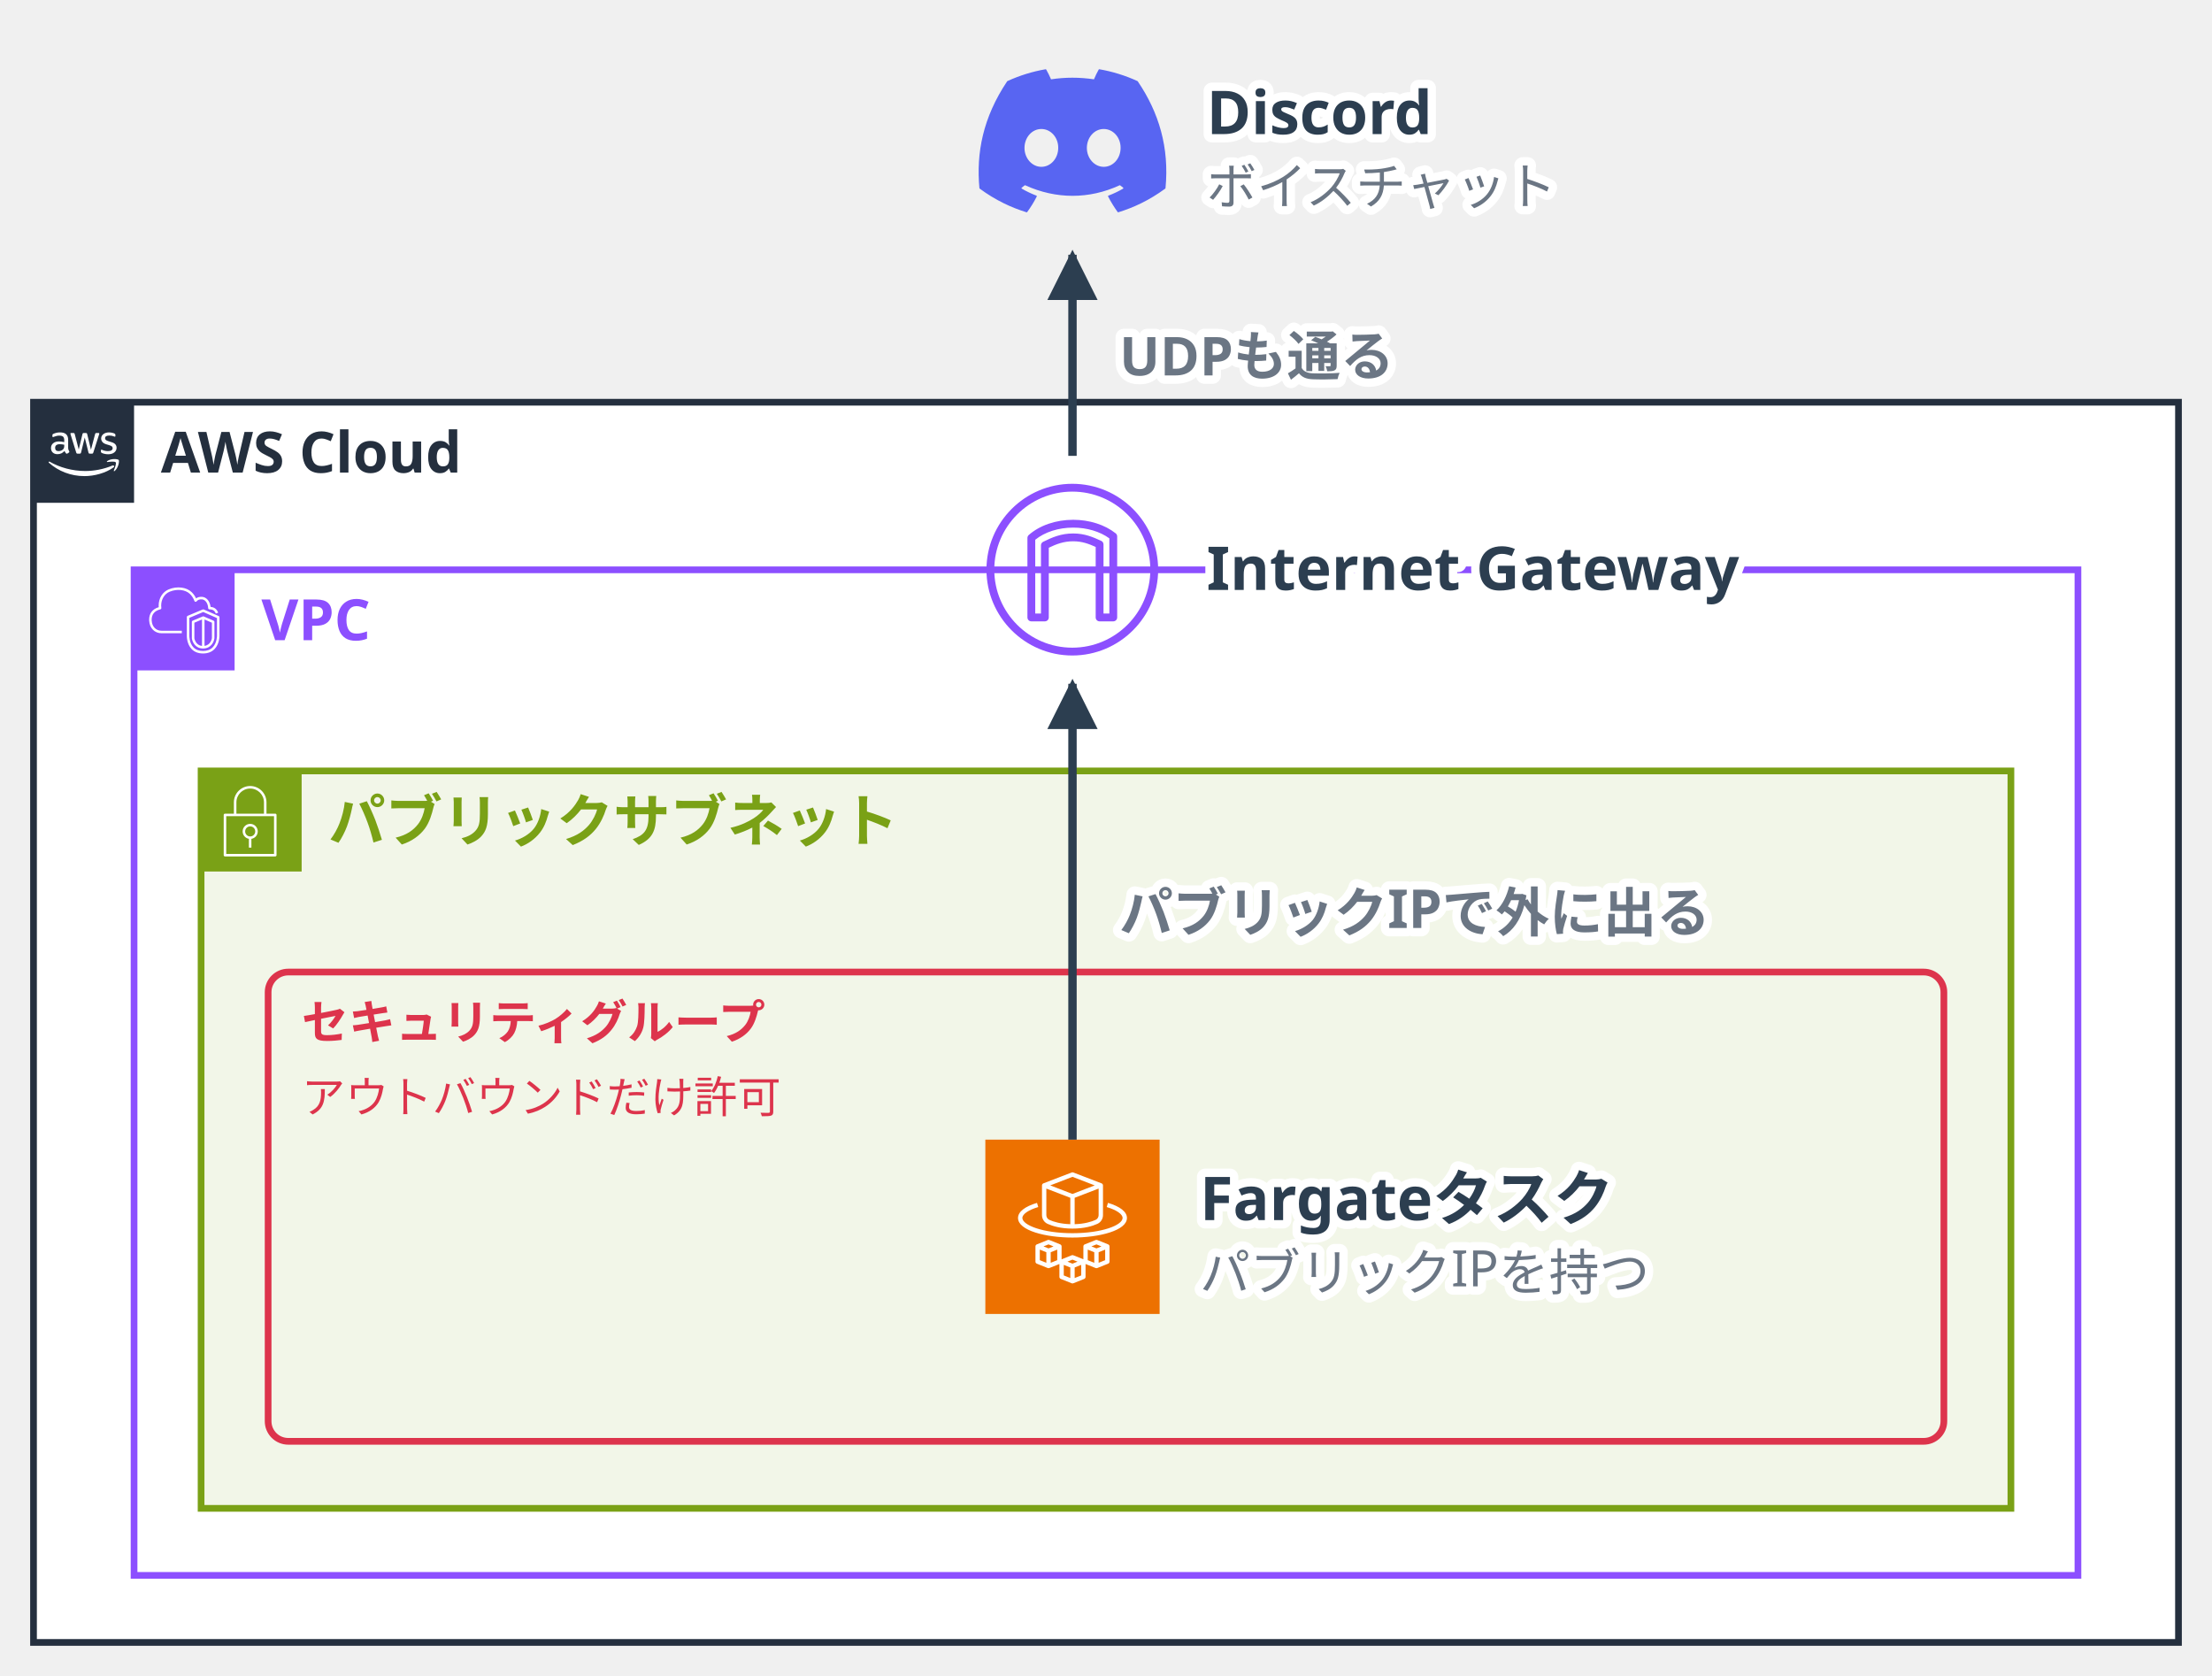
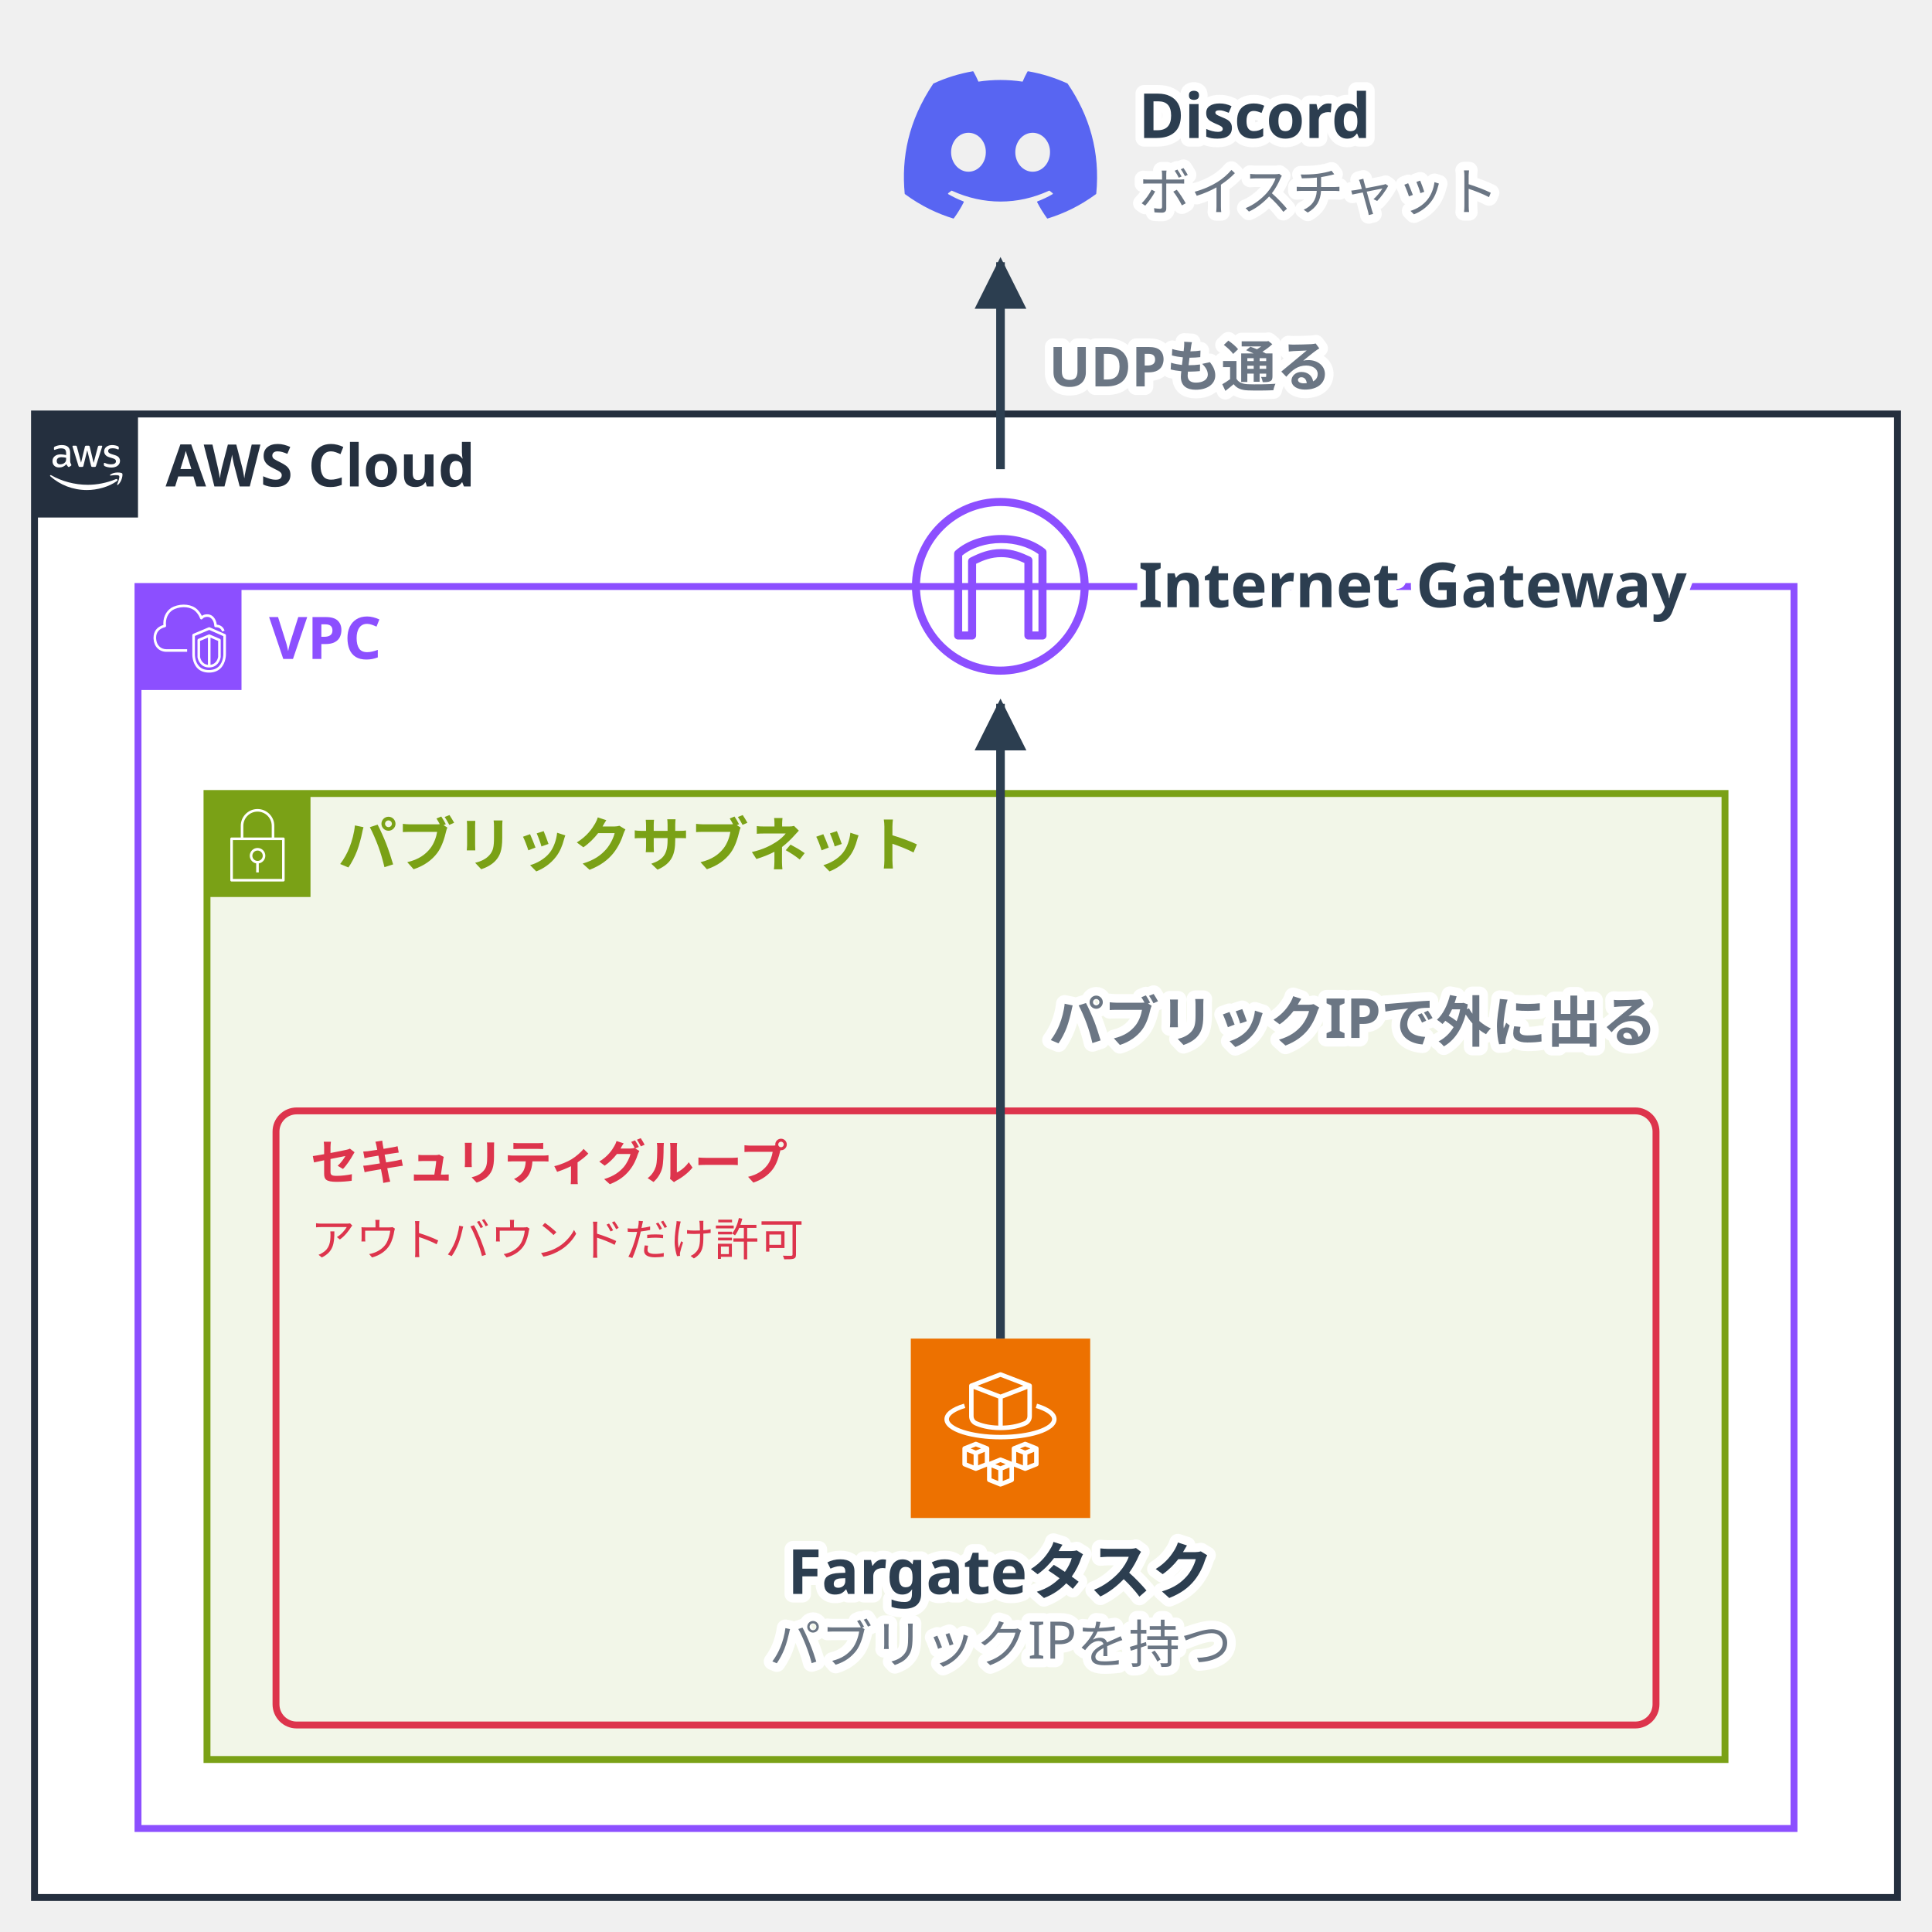
- <svg xmlns="http://www.w3.org/2000/svg" viewBox="0 0 660 500" width="100%" font-family="'Noto Sans JP', 'Hiragino Sans', sans-serif">
+ <svg xmlns="http://www.w3.org/2000/svg" viewBox="0 0 560 560" width="100%" font-family="'Noto Sans JP', 'Hiragino Sans', sans-serif">
  <defs>
    <marker id="m2c3e50" viewBox="0 0 10 10" refX="9" refY="5" markerWidth="6" markerHeight="6" orient="auto">
      <path d="M0,0 L10,5 L0,10 z" fill="#2c3e50" />
    </marker>
    <marker id="mDD344C" viewBox="0 0 10 10" refX="9" refY="5" markerWidth="6" markerHeight="6" orient="auto">
      <path d="M0,0 L10,5 L0,10 z" fill="#DD344C" />
    </marker>
    <marker id="m0E8A6E" viewBox="0 0 10 10" refX="9" refY="5" markerWidth="6" markerHeight="6" orient="auto">
      <path d="M0,0 L10,5 L0,10 z" fill="#0E8A6E" />
    </marker>
    <marker id="maab2bd" viewBox="0 0 10 10" refX="9" refY="5" markerWidth="6" markerHeight="6" orient="auto">
      <path d="M0,0 L10,5 L0,10 z" fill="#aab2bd" />
    </marker>
  </defs>
-   <svg x="292.0" y="14" width="56" height="56" viewBox="0 0 24 24">
+   <svg x="262" y="14" width="56" height="56" viewBox="0 0 24 24">
    <path d="M20.317 4.37a19.791 19.791 0 00-4.885-1.515.074.074 0 00-.079.037c-.211.375-.445.865-.608 1.25-1.845-.276-3.68-.276-5.487 0-.164-.393-.406-.874-.618-1.25a.077.077 0 00-.079-.037 19.736 19.736 0 00-4.885 1.515.07.07 0 00-.032.028C.533 9.046-.319 13.58.099 18.058a.082.082 0 00.031.056c2.053 1.508 4.041 2.423 5.993 3.029a.078.078 0 00.084-.028c.462-.63.873-1.295 1.226-1.994a.076.076 0 00-.042-.106c-.653-.248-1.274-.549-1.872-.892a.077.077 0 01-.008-.128c.126-.094.252-.192.372-.291a.074.074 0 01.078-.011c3.928 1.793 8.18 1.793 12.061 0a.074.074 0 01.079.009c.12.099.246.198.373.292a.077.077 0 01-.007.128 12.299 12.299 0 01-1.873.891.077.077 0 00-.041.107c.36.698.772 1.363 1.225 1.993a.076.076 0 00.084.029c1.961-.607 3.95-1.522 6.002-3.029a.077.077 0 00.031-.055c.5-5.177-.838-9.674-3.549-13.66a.061.061 0 00-.031-.029zM8.02 15.331c-1.183 0-2.157-1.086-2.157-2.419 0-1.333.956-2.419 2.157-2.419 1.211 0 2.176 1.095 2.157 2.419 0 1.333-.956 2.419-2.157 2.419zm7.975 0c-1.183 0-2.157-1.086-2.157-2.419 0-1.333.955-2.419 2.157-2.419 1.211 0 2.176 1.095 2.157 2.419 0 1.333-.946 2.419-2.157 2.419Z" fill="#5865F2" />
  </svg>
-   <text x="360.0" y="40.0" font-size="18" font-weight="700" fill="#2c3e50" stroke="#ffffff" stroke-width="5" stroke-linejoin="round" paint-order="stroke">Discord</text>
-   <text x="360.0" y="61.0" font-size="15" fill="#6b7684" stroke="#ffffff" stroke-width="5" stroke-linejoin="round" paint-order="stroke">ボイスチャット</text>
-   <rect x="10" y="120" width="640" height="370" fill="#ffffff" stroke="#242F3E" stroke-width="2" />
+   <text x="330" y="40" font-size="18" font-weight="700" fill="#2c3e50" stroke="#ffffff" stroke-width="5" stroke-linejoin="round" paint-order="stroke">Discord</text>
+   <text x="330" y="61" font-size="15" fill="#6b7684" stroke="#ffffff" stroke-width="5" stroke-linejoin="round" paint-order="stroke">ボイスチャット</text>
+   <rect x="10" y="120" width="540" height="430" fill="#ffffff" stroke="#242F3E" stroke-width="2" />
  <svg x="10" y="120" width="30" height="30" viewBox="0 0 40 40">
    <g id="i3-Icon-Architecture-Group/32/AWS-Cloud-logo_32" stroke="none" stroke-width="1" fill="none" fill-rule="evenodd">
      <rect id="i3-Rectangle" fill="#242F3E" x="0" y="0" width="40" height="40" />
      <path d="M32.698,23.901 C33.059,24.37 32.298,26.3 31.957,27.164 C31.853,27.426 32.075,27.529 32.307,27.332 C33.82,26.048 34.212,23.357 33.901,22.969 C33.594,22.583 30.95,22.252 29.338,23.401 C29.089,23.578 29.132,23.822 29.407,23.79 C30.315,23.678 32.338,23.433 32.698,23.901 L32.698,23.901 Z M31.856,25.91 C32.374,25.532 31.93,24.969 31.402,25.19 C27.889,26.654 24.075,27.363 20.602,27.363 C15.459,27.363 10.475,25.974 6.446,23.668 C6.094,23.466 5.833,23.823 6.127,24.082 C9.86,27.398 14.796,29.391 20.274,29.391 C24.184,29.391 28.725,28.183 31.856,25.91 L31.856,25.91 Z M29.712,20.695 C29.214,20.695 28.727,20.642 28.253,20.534 C27.777,20.425 27.413,20.302 27.16,20.161 C27.005,20.077 26.908,19.989 26.869,19.903 C26.831,19.815 26.811,19.729 26.811,19.643 L26.811,19.174 C26.811,18.98 26.884,18.881 27.027,18.881 C27.082,18.881 27.14,18.894 27.2,18.914 C27.261,18.937 27.341,18.969 27.441,19.012 C27.761,19.153 28.108,19.26 28.485,19.336 C28.861,19.411 29.236,19.449 29.611,19.449 C30.208,19.449 30.669,19.347 30.995,19.141 C31.322,18.937 31.484,18.646 31.484,18.268 C31.484,18.008 31.399,17.793 31.227,17.619 C31.056,17.445 30.738,17.286 30.275,17.134 L28.9,16.713 C28.203,16.497 27.698,16.184 27.383,15.775 C27.068,15.363 26.911,14.916 26.911,14.428 C26.911,14.041 26.996,13.699 27.169,13.401 C27.339,13.104 27.564,12.851 27.845,12.64 C28.13,12.43 28.459,12.272 28.834,12.162 C29.208,12.055 29.606,12 30.026,12 C30.236,12 30.449,12.014 30.666,12.041 C30.881,12.067 31.085,12.103 31.278,12.146 C31.471,12.191 31.651,12.239 31.816,12.292 C31.982,12.347 32.114,12.401 32.215,12.454 C32.346,12.529 32.439,12.605 32.496,12.681 C32.551,12.756 32.579,12.858 32.579,12.989 L32.579,13.425 C32.579,13.62 32.507,13.716 32.362,13.716 C32.285,13.716 32.165,13.68 31.998,13.604 C31.458,13.365 30.848,13.248 30.177,13.248 C29.635,13.248 29.214,13.334 28.916,13.506 C28.617,13.68 28.468,13.955 28.468,14.333 C28.468,14.591 28.562,14.81 28.751,14.988 C28.939,15.166 29.286,15.336 29.795,15.499 L31.137,15.921 C31.822,16.135 32.311,16.433 32.603,16.809 C32.897,17.188 33.044,17.619 33.044,18.104 C33.044,18.505 32.961,18.864 32.794,19.182 C32.628,19.501 32.399,19.772 32.105,19.999 C31.813,20.226 31.463,20.398 31.054,20.517 C30.644,20.637 30.197,20.695 29.712,20.695 L29.712,20.695 Z M17.547,20.451 C17.381,20.451 17.26,20.424 17.182,20.364 C17.104,20.303 17.038,20.183 16.983,19.999 L14.761,12.842 C14.708,12.658 14.679,12.535 14.679,12.471 C14.679,12.32 14.757,12.244 14.912,12.244 L15.839,12.244 C16.016,12.244 16.14,12.274 16.213,12.334 C16.284,12.392 16.347,12.512 16.402,12.698 L17.993,18.818 L19.47,12.698 C19.514,12.512 19.574,12.392 19.651,12.334 C19.728,12.274 19.855,12.244 20.031,12.244 L20.796,12.244 C20.971,12.244 21.098,12.274 21.176,12.334 C21.253,12.392 21.314,12.512 21.358,12.698 L22.851,18.899 L24.491,12.698 C24.546,12.512 24.609,12.392 24.681,12.334 C24.754,12.274 24.877,12.244 25.054,12.244 L25.932,12.244 C26.088,12.244 26.165,12.32 26.165,12.471 C26.165,12.512 26.158,12.562 26.149,12.615 C26.136,12.671 26.116,12.746 26.081,12.842 L23.795,19.999 C23.74,20.183 23.673,20.303 23.595,20.364 C23.518,20.424 23.396,20.451 23.231,20.451 L22.418,20.451 C22.242,20.451 22.115,20.421 22.038,20.357 C21.961,20.292 21.9,20.166 21.856,19.984 L20.38,14.024 L18.923,19.984 C18.879,20.166 18.817,20.292 18.74,20.357 C18.662,20.421 18.536,20.451 18.359,20.451 L17.547,20.451 Z M9.939,19.449 C10.25,19.449 10.575,19.392 10.918,19.279 C11.26,19.165 11.558,18.969 11.812,18.687 C11.968,18.515 12.074,18.318 12.136,18.096 C12.196,17.876 12.225,17.609 12.225,17.295 L12.225,16.907 C11.951,16.842 11.661,16.791 11.356,16.753 C11.052,16.716 10.757,16.696 10.469,16.696 C9.84,16.696 9.369,16.82 9.061,17.069 C8.752,17.317 8.596,17.672 8.596,18.139 C8.596,18.57 8.713,18.895 8.945,19.117 C9.177,19.339 9.509,19.449 9.939,19.449 L9.939,19.449 Z M13.785,18.041 C13.785,18.386 13.82,18.66 13.892,18.866 C13.965,19.072 14.067,19.294 14.199,19.53 C14.243,19.606 14.265,19.676 14.265,19.739 C14.265,19.838 14.204,19.93 14.083,20.015 L13.486,20.405 C13.398,20.458 13.315,20.486 13.238,20.486 C13.137,20.486 13.044,20.443 12.956,20.357 C12.822,20.226 12.71,20.084 12.617,19.927 C12.521,19.771 12.425,19.588 12.326,19.383 C11.585,20.236 10.658,20.663 9.542,20.663 C8.746,20.663 8.116,20.443 7.651,19.999 C7.188,19.557 6.956,18.963 6.956,18.219 C6.956,17.432 7.243,16.796 7.819,16.316 C8.392,15.836 9.167,15.595 10.138,15.595 C10.459,15.595 10.793,15.62 11.141,15.668 C11.488,15.716 11.851,15.785 12.225,15.871 L12.225,15.192 C12.225,14.49 12.078,13.996 11.779,13.709 C11.481,13.423 10.968,13.281 10.239,13.281 C9.906,13.281 9.566,13.32 9.218,13.401 C8.871,13.482 8.53,13.587 8.199,13.716 C8.044,13.781 7.933,13.822 7.868,13.838 C7.802,13.854 7.752,13.862 7.719,13.862 C7.587,13.862 7.519,13.766 7.519,13.57 L7.519,13.118 C7.519,12.966 7.543,12.858 7.587,12.795 C7.631,12.729 7.719,12.664 7.852,12.6 C8.183,12.437 8.581,12.297 9.044,12.179 C9.509,12.06 10,12 10.52,12 C11.646,12 12.472,12.253 12.997,12.753 C13.521,13.255 13.785,14.013 13.785,15.028 L13.785,18.041 Z" id="i3-Fill-1" fill="#FFFFFF" />
    </g>
  </svg>
  <text x="48" y="141" font-size="17" font-weight="700" fill="#242F3E">AWS Cloud</text>
-   <rect x="40" y="170" width="580" height="300" fill="#ffffff" stroke="#8C4FFF" stroke-width="2" />
+   <rect x="40" y="170" width="480" height="360" fill="#ffffff" stroke="#8C4FFF" stroke-width="2" />
  <svg x="40" y="170" width="30" height="30" viewBox="0 0 40 40">
    <g id="i4-Icon-Architecture-Group/32/Virtual-private-cloud-VPC_32" stroke="none" stroke-width="1" fill="none" fill-rule="evenodd">
      <rect id="i4-Rectangle" fill="#8C4FFF" x="0" y="0" width="40" height="40" />
      <path d="M30.971,21.029 L28.027,19.766 L28.027,30.255 C30.572,29.903 30.959,27.287 30.975,27.168 L30.971,21.029 Z M27.027,30.269 L27.027,19.759 L23.992,21.032 L23.992,27.233 C24.005,27.287 24.437,30 27.027,30.269 L27.027,30.269 Z M27.333,18.547 C27.457,18.494 27.599,18.495 27.724,18.548 L31.668,20.24 C31.852,20.319 31.971,20.499 31.971,20.699 L31.971,27.233 C31.788,28.68 30.614,31.296 27.444,31.296 C24.369,31.296 23.19,28.684 22.996,27.302 L22.992,20.699 C22.992,20.498 23.113,20.316 23.298,20.238 L27.333,18.547 Z M32.983,19.184 L27.522,16.778 L21.992,19.105 L21.992,26.233 C21.991,26.275 21.938,29.101 23.649,30.856 C24.566,31.797 25.843,32.275 27.444,32.275 C29.046,32.275 30.331,31.796 31.263,30.853 C32.998,29.095 32.983,26.268 32.983,26.24 L32.983,19.184 Z M31.98,31.55 C30.853,32.694 29.326,33.275 27.444,33.275 C25.56,33.275 24.04,32.694 22.927,31.548 C20.922,29.485 20.988,26.351 20.992,26.219 L20.992,18.773 C20.992,18.572 21.112,18.39 21.297,18.312 L27.332,15.772 C27.459,15.72 27.603,15.719 27.728,15.776 L33.684,18.401 C33.866,18.481 33.983,18.66 33.983,18.858 L33.983,26.233 C33.985,26.358 34.01,29.488 31.98,31.55 L31.98,31.55 Z M10.992,24.236 L18.992,24.236 L18.992,25.236 L10.992,25.236 C8.181,25.236 6.181,23.22 6.013,20.22 C6.001,20.109 6,19.975 6,19.841 C6,17.332 7.318,15.618 9.817,14.862 C9.798,14.635 9.785,14.396 9.785,14.215 C9.785,11.299 11.362,8.77 13.802,7.77 C17.1,6.422 20.844,6.876 22.908,8.874 C23.653,9.598 24.232,10.416 24.668,11.359 C25.277,10.909 26.068,10.698 27.017,10.745 C28.797,10.835 30.166,12.458 30.45,14.752 C31.948,14.876 32.935,15.635 33.46,17.06 L32.523,17.406 C32.095,16.249 31.315,15.733 29.992,15.733 C29.727,15.733 29.508,15.527 29.492,15.263 C29.354,12.925 28.086,11.8 26.966,11.744 C26.021,11.691 25.321,11.963 24.887,12.535 C24.776,12.68 24.602,12.752 24.414,12.728 C24.234,12.7 24.082,12.577 24.019,12.405 C23.615,11.302 23.024,10.382 22.212,9.591 C20.424,7.861 17.122,7.492 14.181,8.696 C12.118,9.541 10.785,11.707 10.785,14.215 C10.785,14.488 10.82,14.911 10.851,15.174 C10.881,15.425 10.72,15.658 10.475,15.718 C8.169,16.29 7,17.677 7,19.841 C7,19.942 6.999,20.042 7.009,20.143 C7.15,22.638 8.712,24.236 10.992,24.236 L10.992,24.236 Z" id="i4-Fill-1" fill="#FFFFFF" />
    </g>
  </svg>
  <text x="78" y="191" font-size="17" font-weight="700" fill="#8C4FFF">VPC</text>
-   <rect x="60" y="230" width="540" height="220" fill="#F2F6E8" stroke="#7AA116" stroke-width="2" />
+   <rect x="60" y="230" width="440" height="280" fill="#F2F6E8" stroke="#7AA116" stroke-width="2" />
  <svg x="60" y="230" width="30" height="30" viewBox="0 0 40 40">
    <g id="i5-Icon-Architecture-Group/32/Public-subnet_32" stroke="none" stroke-width="1" fill="none" fill-rule="evenodd">
      <rect id="i5-Rectangle" fill="#7AA116" x="0" y="0" width="40" height="40" />
      <path d="M19.536,22.049 C20.642,22.049 21.542,22.948 21.542,24.054 C21.542,25.16 20.642,26.06 19.536,26.06 C18.43,26.06 17.53,25.16 17.53,24.054 C17.53,22.948 18.43,22.049 19.536,22.049 L19.536,22.049 Z M19.012,27.007 L19.012,30.501 L20.012,30.501 L20.012,27.012 C21.442,26.782 22.542,25.549 22.542,24.054 C22.542,22.397 21.193,21.049 19.536,21.049 C17.879,21.049 16.53,22.397 16.53,24.054 C16.53,25.532 17.604,26.757 19.012,27.007 L19.012,27.007 Z M10,33.014 L29.012,33.014 L29.012,18 L10,18 L10,33.014 Z M14.046,12.484 C14.046,9.46 16.506,7 19.529,7 C22.553,7 25.012,9.46 25.012,12.484 L25.012,17 L14.046,17 L14.046,12.484 Z M29.512,17 L26.012,17 L26.012,12.484 C26.012,8.908 23.103,6 19.529,6 C15.954,6 13.046,8.908 13.046,12.484 L13.046,17 L9.5,17 C9.223,17 9,17.224 9,17.5 L9,33.514 C9,33.79 9.223,34.014 9.5,34.014 L29.512,34.014 C29.788,34.014 30.012,33.79 30.012,33.514 L30.012,17.5 C30.012,17.224 29.788,17 29.512,17 L29.512,17 Z" id="i5-Fill-1" fill="#FFFFFF" />
    </g>
  </svg>
  <text x="98" y="251" font-size="17" font-weight="700" fill="#7AA116">パブリックサブネット</text>
-   <rect x="80" y="290" width="500" height="140" rx="6" fill="none" stroke="#DD344C" stroke-width="2" />
-   <text x="90" y="310" font-size="14" font-weight="700" fill="#DD344C">セキュリティグループ</text>
-   <text x="90" y="332" font-size="13" fill="#DD344C">アウトバウンドだけ許可</text>
-   <svg x="294.0" y="340" width="52" height="52" viewBox="0 0 80 80">
+   <rect x="80" y="322" width="400" height="178" rx="6" fill="none" stroke="#DD344C" stroke-width="2" />
+   <text x="90" y="342" font-size="14" font-weight="700" fill="#DD344C">セキュリティグループ</text>
+   <text x="90" y="364" font-size="13" fill="#DD344C">アウトバウンドだけ許可</text>
+   <svg x="264.0" y="388" width="52" height="52" viewBox="0 0 80 80">
    <g id="i6-Icon-Architecture/64/Arch_AWS-Fargate_64" stroke="none" stroke-width="1" fill="none" fill-rule="evenodd">
      <g id="i6-Icon-Architecture-BG/64/Compute" fill="#ED7100">
        <rect id="i6-Rectangle" x="0" y="0" width="80" height="80" />
      </g>
      <path d="M52,56.523 L52,51.677 L55,50.477 L55,55.323 L52,56.523 Z M47,50.477 L50,51.677 L50,56.523 L47,55.323 L47,50.477 Z M41,63.523 L41,58.677 L44,57.477 L44,62.323 L41,63.523 Z M36,57.477 L39,58.677 L39,63.523 L36,62.323 L36,57.477 Z M30,56.523 L30,51.677 L33,50.477 L33,55.323 L30,56.523 Z M25,50.477 L28,51.677 L28,56.523 L25,55.323 L25,50.477 Z M29,48.077 L31.308,49 L29,49.923 L26.692,49 L29,48.077 Z M40,55.077 L42.308,56 L40,56.923 L37.692,56 L40,55.077 Z M51,48.077 L53.308,49 L51,49.923 L48.692,49 L51,48.077 Z M56.371,48.071 L51.371,46.071 C51.133,45.977 50.867,45.977 50.629,46.071 L45.629,48.071 C45.249,48.224 45,48.591 45,49 L45,54.923 L40.371,53.071 C40.133,52.977 39.867,52.977 39.629,53.071 L35,54.923 L35,49 C35,48.591 34.751,48.224 34.371,48.071 L29.371,46.071 C29.133,45.977 28.867,45.977 28.629,46.071 L23.629,48.071 C23.249,48.224 23,48.591 23,49 L23,56 C23,56.409 23.249,56.776 23.629,56.929 L28.629,58.929 C28.748,58.976 28.874,59 29,59 C29.126,59 29.252,58.976 29.371,58.929 L34,57.077 L34,63 C34,63.409 34.249,63.776 34.629,63.929 L39.629,65.929 C39.748,65.976 39.874,66 40,66 C40.126,66 40.252,65.976 40.371,65.929 L45.371,63.929 C45.751,63.776 46,63.409 46,63 L46,57.077 L50.629,58.929 C50.748,58.976 50.874,59 51,59 C51.126,59 51.252,58.976 51.371,58.929 L56.371,56.929 C56.751,56.776 57,56.409 57,56 L57,49 C57,48.591 56.751,48.224 56.371,48.071 L56.371,48.071 Z M65,35.938 C65,41.783 52.119,44.938 40,44.938 C27.881,44.938 15,41.783 15,35.938 C15,33.147 18.095,30.69 23.715,29.019 L24.285,30.936 C19.791,32.272 17,34.189 17,35.938 C17,39.249 26.445,42.938 40,42.938 C53.555,42.938 63,39.249 63,35.938 C63,34.189 60.209,32.272 55.715,30.936 L56.285,29.019 C61.905,30.69 65,33.147 65,35.938 L65,35.938 Z M40,17.071 L50.214,21 L40,24.929 L29.786,21 L40,17.071 Z M50.58,36.842 C48.694,37.686 45.528,38.669 41,38.801 L41,26.687 L52,22.457 L52,34.648 C52,35.599 51.444,36.46 50.58,36.842 L50.58,36.842 Z M28,34.648 L28,22.457 L39,26.687 L39,38.801 C34.472,38.669 31.306,37.686 29.416,36.84 C28.556,36.46 28,35.599 28,34.648 L28,34.648 Z M28.604,38.667 C30.805,39.652 34.569,40.827 40,40.827 C45.431,40.827 49.195,39.652 51.393,38.669 C52.977,37.968 54,36.39 54,34.648 L54,21 C54,20.586 53.745,20.215 53.359,20.066 L40.359,15.066 C40.127,14.978 39.873,14.978 39.641,15.066 L26.641,20.066 C26.255,20.215 26,20.586 26,21 L26,34.648 C26,36.39 27.023,37.968 28.604,38.667 L28.604,38.667 Z" id="i6-AWS-Fargate_Icon_64_Squid" fill="#FFFFFF" />
    </g>
  </svg>
-   <text x="358.0" y="364.0" font-size="18" font-weight="700" fill="#2c3e50" stroke="#ffffff" stroke-width="5" stroke-linejoin="round" paint-order="stroke">Fargateタスク</text>
-   <text x="358.0" y="385.0" font-size="15" fill="#6b7684" stroke="#ffffff" stroke-width="5" stroke-linejoin="round" paint-order="stroke">パブリックIPを持つ</text>
-   <svg x="292" y="142" width="56" height="56" viewBox="0 0 48 48">
+   <text x="290" y="462" text-anchor="middle" font-size="18" font-weight="700" fill="#2c3e50" stroke="#ffffff" stroke-width="5" stroke-linejoin="round" paint-order="stroke">Fargateタスク</text>
+   <text x="290" y="482" text-anchor="middle" font-size="15" fill="#6b7684" stroke="#ffffff" stroke-width="5" stroke-linejoin="round" paint-order="stroke">パブリックIPを持つ</text>
+   <svg x="262" y="142" width="56" height="56" viewBox="0 0 48 48">
    <g id="i7-Icon-Resource/Networking-and-Content-Delivery/Res_Amazon-VPC_Internet-Gateway_48" stroke="none" stroke-width="1" fill="none" fill-rule="evenodd">
      <path d="M33.431,35.178 L31.933,35.178 L31.933,17.502 C31.933,17.109 31.702,16.752 31.344,16.591 L31.252,16.549 C29.243,15.642 27.164,14.703 24.176,14.703 C21.053,14.703 18.761,15.712 16.495,16.837 C16.155,17.006 15.94,17.353 15.94,17.733 L15.94,35.178 L14.477,35.178 L14.477,16.312 C16.911,14.333 20.42,13.205 24.186,13.205 C27.687,13.205 31.025,14.202 33.431,15.953 L33.431,35.178 Z M24.186,11.205 C19.761,11.205 15.617,12.624 12.815,15.1 C12.6,15.289 12.477,15.562 12.477,15.849 L12.477,36.178 C12.477,36.731 12.924,37.178 13.477,37.178 L16.94,37.178 C17.493,37.178 17.94,36.731 17.94,36.178 L17.94,18.356 C19.859,17.429 21.719,16.703 24.176,16.703 C26.511,16.703 28.209,17.378 29.933,18.149 L29.933,36.178 C29.933,36.731 30.38,37.178 30.933,37.178 L34.431,37.178 C34.984,37.178 35.431,36.731 35.431,36.178 L35.431,15.458 C35.431,15.154 35.292,14.866 35.053,14.675 C32.279,12.47 28.318,11.205 24.186,11.205 L24.186,11.205 Z M23.954,43.909 C12.952,43.909 3.999,34.957 3.999,23.954 C3.999,12.951 12.952,4 23.954,4 C34.957,4 43.909,12.951 43.909,23.954 C43.909,34.957 34.957,43.909 23.954,43.909 L23.954,43.909 Z M23.954,2 C11.848,2 1.999,11.849 1.999,23.954 C1.999,36.061 11.848,45.909 23.954,45.909 C36.06,45.909 45.909,36.061 45.909,23.954 C45.909,11.849 36.06,2 23.954,2 L23.954,2 Z" id="i7-AWS-Amazon-VPC_Internet-gateway_Resource-Icon_light-bg" fill="#8C4FFF" />
    </g>
  </svg>
-   <text x="360" y="176" font-size="18" font-weight="700" fill="#2c3e50" stroke="#ffffff" stroke-width="5" stroke-linejoin="round" paint-order="stroke">Internet Gateway</text>
-   <line x1="320" y1="340" x2="320" y2="204" stroke="#2c3e50" stroke-width="2.5" marker-end="url(#m2c3e50)" />
-   <text x="334" y="278.0" font-size="16" font-weight="700" fill="#6b7684" stroke="#ffffff" stroke-width="5" stroke-linejoin="round" paint-order="stroke">パブリックIPで外に出る</text>
-   <line x1="320" y1="136" x2="320" y2="76" stroke="#2c3e50" stroke-width="2.5" marker-end="url(#m2c3e50)" />
-   <text x="334" y="112.0" font-size="16" font-weight="700" fill="#6b7684" stroke="#ffffff" stroke-width="5" stroke-linejoin="round" paint-order="stroke">UDPも通る</text>
+   <text x="330" y="176" font-size="18" font-weight="700" fill="#2c3e50" stroke="#ffffff" stroke-width="5" stroke-linejoin="round" paint-order="stroke">Internet Gateway</text>
+   <line x1="290" y1="388" x2="290" y2="204" stroke="#2c3e50" stroke-width="2.5" marker-end="url(#m2c3e50)" />
+   <text x="304" y="302.0" font-size="16" font-weight="700" fill="#6b7684" stroke="#ffffff" stroke-width="5" stroke-linejoin="round" paint-order="stroke">パブリックIPで外に出る</text>
+   <line x1="290" y1="136" x2="290" y2="76" stroke="#2c3e50" stroke-width="2.5" marker-end="url(#m2c3e50)" />
+   <text x="304" y="112.0" font-size="16" font-weight="700" fill="#6b7684" stroke="#ffffff" stroke-width="5" stroke-linejoin="round" paint-order="stroke">UDPも通る</text>
</svg>
